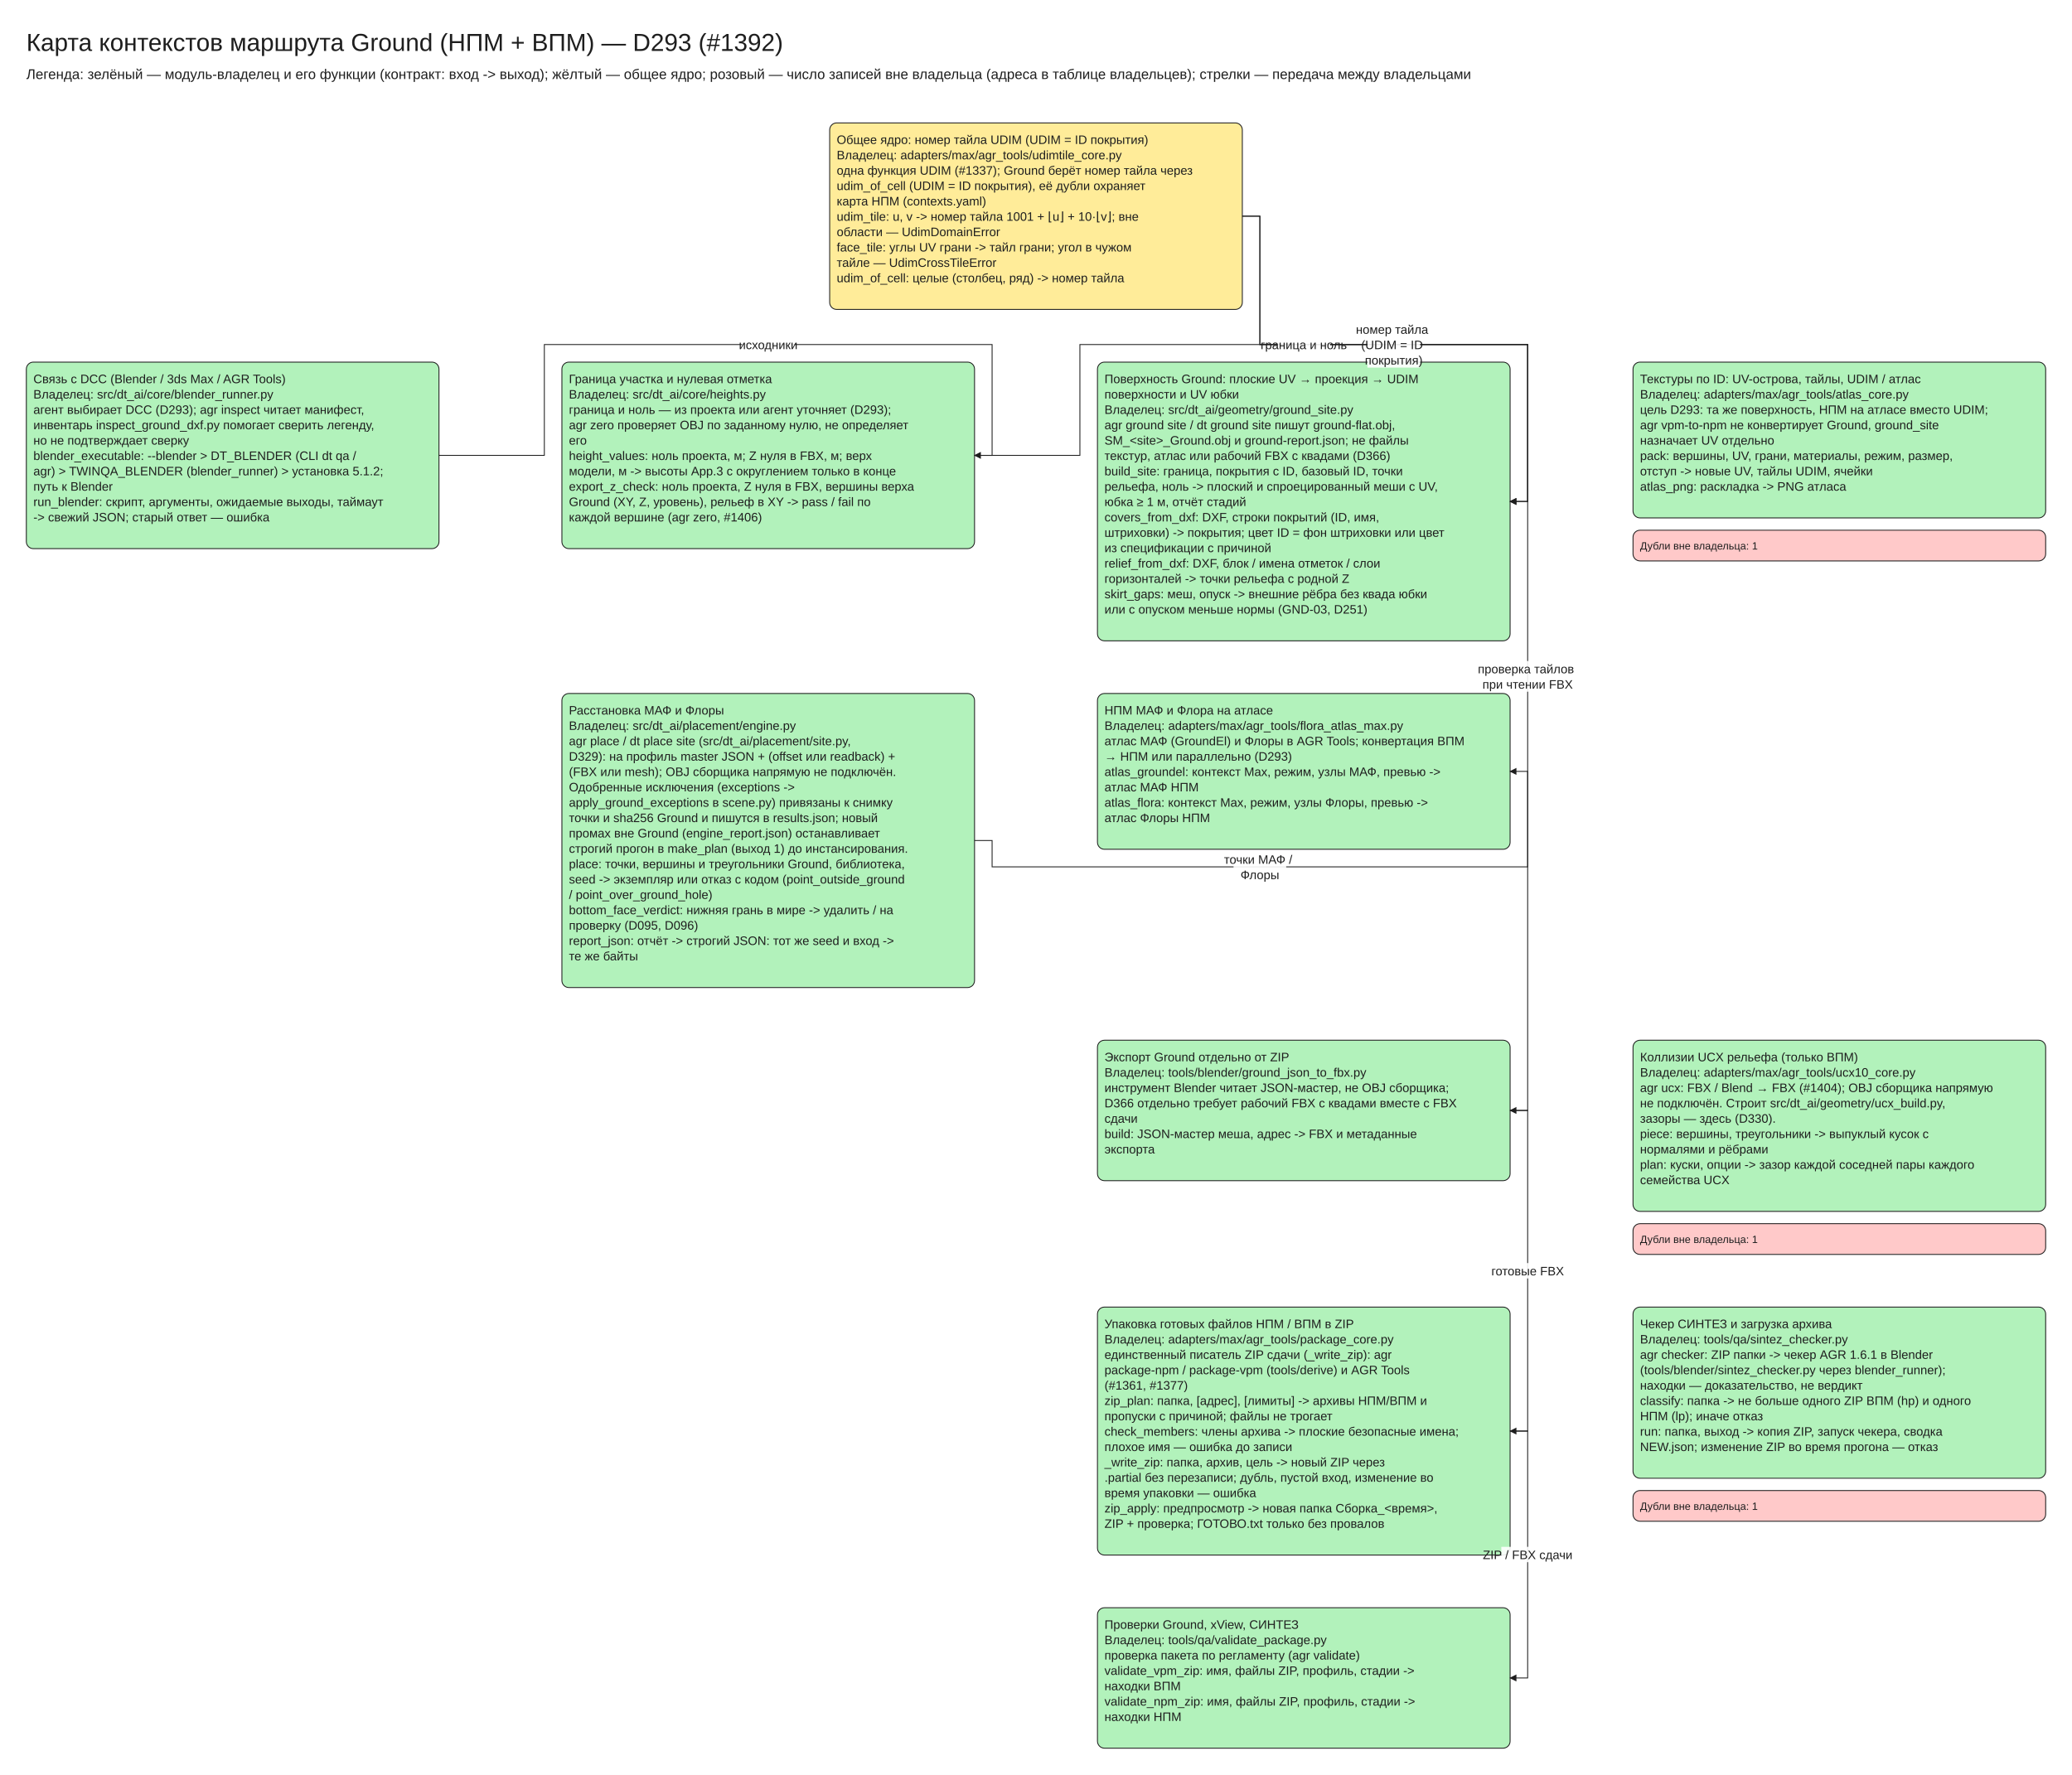
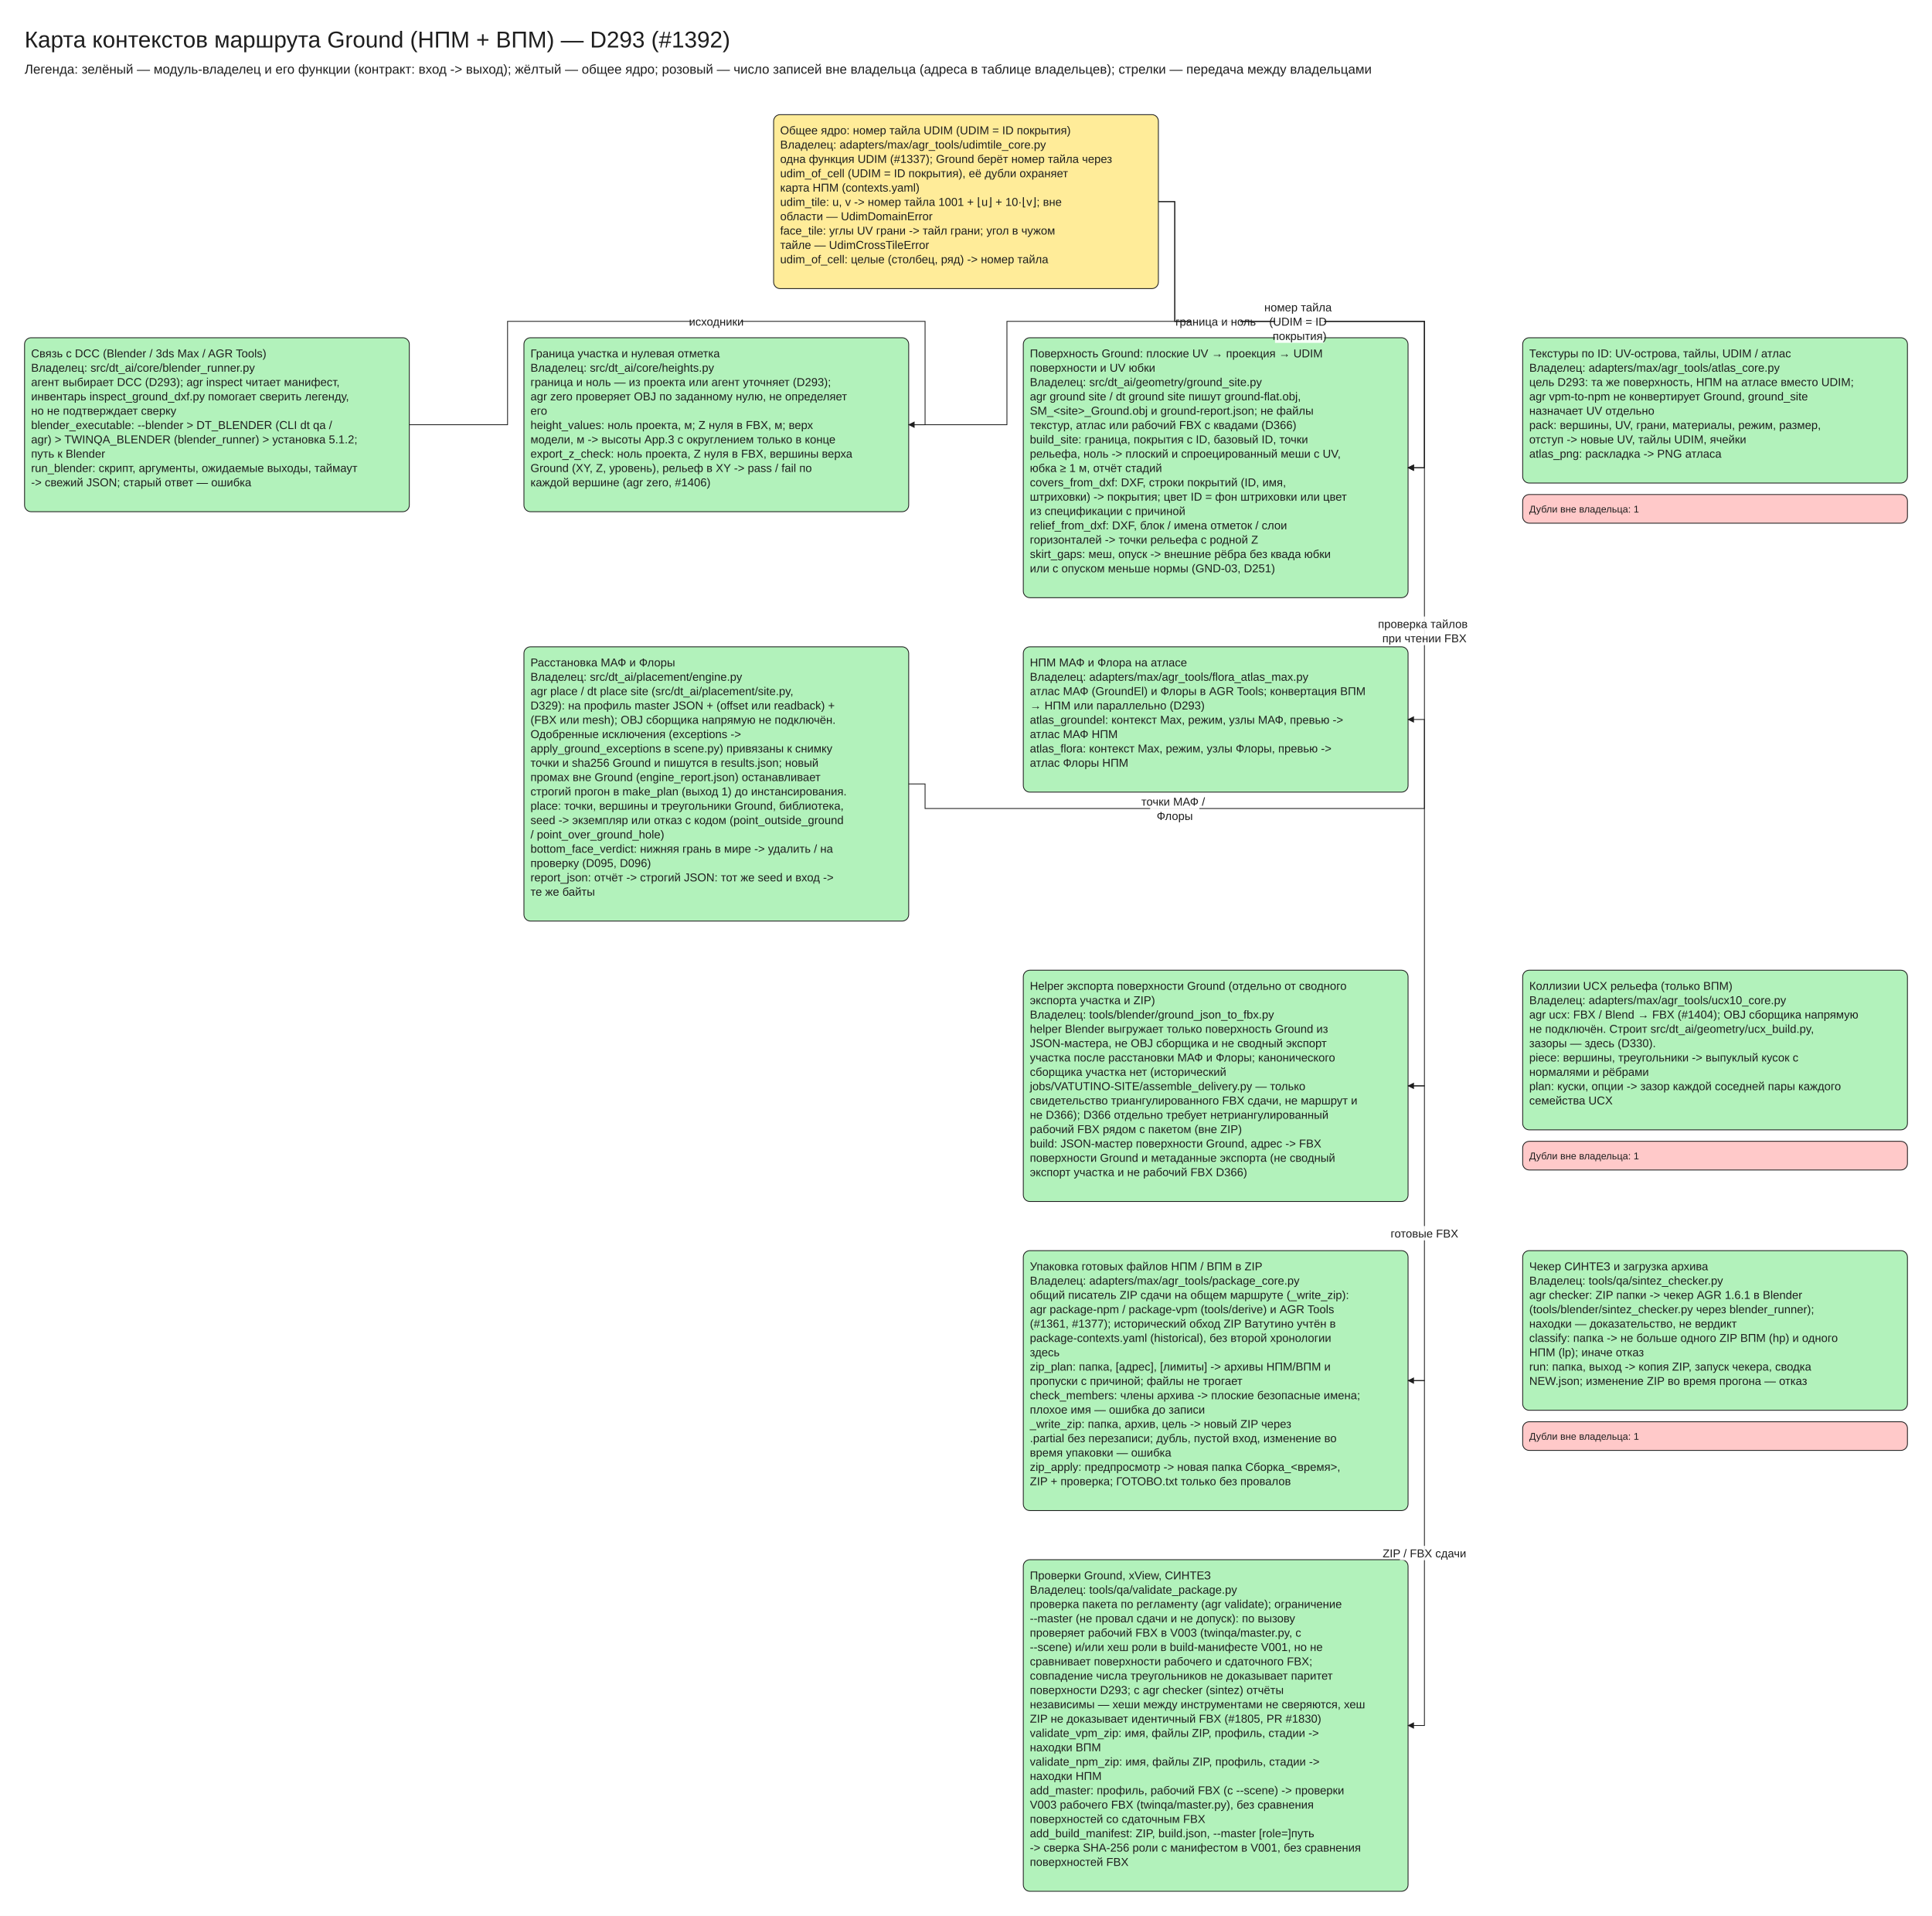
- <svg xmlns="http://www.w3.org/2000/svg" viewBox="10 -30 2360 2022" width="2360" height="2022" font-family="Segoe UI, Arial, sans-serif">
+ <svg xmlns="http://www.w3.org/2000/svg" viewBox="10 -30 2360 2340" width="2360" height="2340" font-family="Segoe UI, Arial, sans-serif">
  <defs>
    <marker id="arrow" viewBox="0 0 10 10" refX="9" refY="5" markerWidth="8" markerHeight="8" orient="auto-start-reverse">
      <path d="M0,0 L10,5 L0,10 z" fill="#1e1e1e" />
    </marker>
  </defs>
-   <rect x="10" y="-30" width="2360" height="2022" fill="#ffffff" />
+   <rect x="10" y="-30" width="2360" height="2340" fill="#ffffff" />
  <rect x="955.0" y="110" width="470" height="212.5" rx="8" fill="#ffec99" stroke="#1e1e1e" />
  <rect x="40.0" y="382.5" width="470" height="212.5" rx="8" fill="#b2f2bb" stroke="#1e1e1e" />
  <rect x="650.0" y="382.5" width="470" height="212.5" rx="8" fill="#b2f2bb" stroke="#1e1e1e" />
  <rect x="1260.0" y="382.5" width="470" height="317.5" rx="8" fill="#b2f2bb" stroke="#1e1e1e" />
  <rect x="1870.0" y="382.5" width="470" height="177.5" rx="8" fill="#b2f2bb" stroke="#1e1e1e" />
  <rect x="1870.0" y="574.0" width="470" height="35.0" rx="8" fill="#ffc9c9" stroke="#1e1e1e" />
  <rect x="1260.0" y="760.0" width="470" height="177.5" rx="8" fill="#b2f2bb" stroke="#1e1e1e" />
  <rect x="650.0" y="760.0" width="470" height="335.0" rx="8" fill="#b2f2bb" stroke="#1e1e1e" />
  <rect x="1870.0" y="1155.0" width="470" height="195.0" rx="8" fill="#b2f2bb" stroke="#1e1e1e" />
  <rect x="1870.0" y="1364.0" width="470" height="35.0" rx="8" fill="#ffc9c9" stroke="#1e1e1e" />
-   <rect x="1260.0" y="1155.0" width="470" height="160.0" rx="8" fill="#b2f2bb" stroke="#1e1e1e" />
-   <rect x="1870.0" y="1459.0" width="470" height="195.0" rx="8" fill="#b2f2bb" stroke="#1e1e1e" />
-   <rect x="1870.0" y="1668.0" width="470" height="35.0" rx="8" fill="#ffc9c9" stroke="#1e1e1e" />
-   <rect x="1260.0" y="1459.0" width="470" height="282.5" rx="8" fill="#b2f2bb" stroke="#1e1e1e" />
-   <rect x="1260.0" y="1801.5" width="470" height="160.0" rx="8" fill="#b2f2bb" stroke="#1e1e1e" />
+   <rect x="1260.0" y="1155.0" width="470" height="282.5" rx="8" fill="#b2f2bb" stroke="#1e1e1e" />
+   <rect x="1870.0" y="1497.5" width="470" height="195.0" rx="8" fill="#b2f2bb" stroke="#1e1e1e" />
+   <rect x="1870.0" y="1706.5" width="470" height="35.0" rx="8" fill="#ffc9c9" stroke="#1e1e1e" />
+   <rect x="1260.0" y="1497.5" width="470" height="317.5" rx="8" fill="#b2f2bb" stroke="#1e1e1e" />
+   <rect x="1260.0" y="1875.0" width="470" height="405.0" rx="8" fill="#b2f2bb" stroke="#1e1e1e" />
  <polyline points="510.0,488.75 630.0,488.75 630.0,362.5 1140.0,362.5 1140.0,488.75 1120.0,488.75" fill="none" stroke="#1e1e1e" marker-end="url(#arrow)" />
  <polyline points="1120.0,488.75 1240.0,488.75 1240.0,362.5 1750.0,362.5 1750.0,541.25 1730.0,541.25" fill="none" stroke="#1e1e1e" marker-end="url(#arrow)" />
  <polyline points="1425.0,216.25 1445.0,216.25 1445.0,362.5 1750.0,362.5 1750.0,541.25 1730.0,541.25" fill="none" stroke="#1e1e1e" marker-end="url(#arrow)" />
-   <polyline points="1425.0,216.25 1445.0,216.25 1445.0,362.5 1750.0,362.5 1750.0,1235.0 1730.0,1235.0" fill="none" stroke="#1e1e1e" marker-end="url(#arrow)" />
+   <polyline points="1425.0,216.25 1445.0,216.25 1445.0,362.5 1750.0,362.5 1750.0,1296.25 1730.0,1296.25" fill="none" stroke="#1e1e1e" marker-end="url(#arrow)" />
  <polyline points="1120.0,927.5 1140.0,927.5 1140.0,957.5 1750.0,957.5 1750.0,848.75 1730.0,848.75" fill="none" stroke="#1e1e1e" marker-end="url(#arrow)" />
-   <polyline points="1730.0,1235.0 1750.0,1235.0 1750.0,1600.25 1730.0,1600.25" fill="none" stroke="#1e1e1e" marker-end="url(#arrow)" />
-   <polyline points="1730.0,1600.25 1750.0,1600.25 1750.0,1881.5 1730.0,1881.5" fill="none" stroke="#1e1e1e" marker-end="url(#arrow)" />
+   <polyline points="1730.0,1296.25 1750.0,1296.25 1750.0,1656.25 1730.0,1656.25" fill="none" stroke="#1e1e1e" marker-end="url(#arrow)" />
+   <polyline points="1730.0,1656.25 1750.0,1656.25 1750.0,2077.5 1730.0,2077.5" fill="none" stroke="#1e1e1e" marker-end="url(#arrow)" />
  <text x="40" y="0" font-size="28" text-anchor="start" fill="#1e1e1e">
    <tspan x="40" dy="28">Карта контекстов маршрута Ground (НПМ + ВПМ) — D293 (#1392)</tspan>
  </text>
  <text x="40" y="44" font-size="16" text-anchor="start" fill="#1e1e1e">
    <tspan x="40" dy="16">Легенда: зелёный — модуль-владелец и его функции (контракт: вход -&gt; выход); жёлтый — общее ядро; розовый — число записей вне владельца (адреса в таблице владельцев); стрелки — передача между владельцами</tspan>
  </text>
  <text x="963.0" y="120.0" font-size="14" text-anchor="start" fill="#1e1e1e">
    <tspan x="963.0" dy="14">Общее ядро: номер тайла UDIM (UDIM = ID покрытия)</tspan>
    <tspan x="963.0" dy="17.5">Владелец: adapters/max/agr_tools/udimtile_core.py</tspan>
    <tspan x="963.0" dy="17.5">одна функция UDIM (#1337); Ground берёт номер тайла через</tspan>
    <tspan x="963.0" dy="17.5">udim_of_cell (UDIM = ID покрытия), её дубли охраняет</tspan>
    <tspan x="963.0" dy="17.5">карта НПМ (contexts.yaml)</tspan>
    <tspan x="963.0" dy="17.5" />
    <tspan x="963.0" dy="17.5">udim_tile: u, v -&gt; номер тайла 1001 + ⌊u⌋ + 10·⌊v⌋; вне</tspan>
    <tspan x="963.0" dy="17.5">области — UdimDomainError</tspan>
    <tspan x="963.0" dy="17.5">face_tile: углы UV грани -&gt; тайл грани; угол в чужом</tspan>
    <tspan x="963.0" dy="17.5">тайле — UdimCrossTileError</tspan>
    <tspan x="963.0" dy="17.5">udim_of_cell: целые (столбец, ряд) -&gt; номер тайла</tspan>
  </text>
  <text x="48.0" y="392.5" font-size="14" text-anchor="start" fill="#1e1e1e">
    <tspan x="48.0" dy="14">Связь с DCC (Blender / 3ds Max / AGR Tools)</tspan>
    <tspan x="48.0" dy="17.5">Владелец: src/dt_ai/core/blender_runner.py</tspan>
    <tspan x="48.0" dy="17.5">агент выбирает DCC (D293); agr inspect читает манифест,</tspan>
    <tspan x="48.0" dy="17.5">инвентарь inspect_ground_dxf.py помогает сверить легенду,</tspan>
    <tspan x="48.0" dy="17.5">но не подтверждает сверку</tspan>
    <tspan x="48.0" dy="17.5" />
    <tspan x="48.0" dy="17.5">blender_executable: --blender &gt; DT_BLENDER (CLI dt qa /</tspan>
    <tspan x="48.0" dy="17.5">agr) &gt; TWINQA_BLENDER (blender_runner) &gt; установка 5.1.2;</tspan>
    <tspan x="48.0" dy="17.5">путь к Blender</tspan>
    <tspan x="48.0" dy="17.5">run_blender: скрипт, аргументы, ожидаемые выходы, таймаут</tspan>
    <tspan x="48.0" dy="17.5">-&gt; свежий JSON; старый ответ — ошибка</tspan>
  </text>
  <text x="658.0" y="392.5" font-size="14" text-anchor="start" fill="#1e1e1e">
    <tspan x="658.0" dy="14">Граница участка и нулевая отметка</tspan>
    <tspan x="658.0" dy="17.5">Владелец: src/dt_ai/core/heights.py</tspan>
    <tspan x="658.0" dy="17.5">граница и ноль — из проекта или агент уточняет (D293);</tspan>
    <tspan x="658.0" dy="17.5">agr zero проверяет OBJ по заданному нулю, не определяет</tspan>
    <tspan x="658.0" dy="17.5">его</tspan>
    <tspan x="658.0" dy="17.5" />
    <tspan x="658.0" dy="17.5">height_values: ноль проекта, м; Z нуля в FBX, м; верх</tspan>
    <tspan x="658.0" dy="17.5">модели, м -&gt; высоты App.3 с округлением только в конце</tspan>
    <tspan x="658.0" dy="17.5">export_z_check: ноль проекта, Z нуля в FBX, вершины верха</tspan>
    <tspan x="658.0" dy="17.5">Ground (XY, Z, уровень), рельеф в XY -&gt; pass / fail по</tspan>
    <tspan x="658.0" dy="17.5">каждой вершине (agr zero, #1406)</tspan>
  </text>
  <text x="1268.0" y="392.5" font-size="14" text-anchor="start" fill="#1e1e1e">
    <tspan x="1268.0" dy="14">Поверхность Ground: плоские UV → проекция → UDIM</tspan>
    <tspan x="1268.0" dy="17.5">поверхности и UV юбки</tspan>
    <tspan x="1268.0" dy="17.5">Владелец: src/dt_ai/geometry/ground_site.py</tspan>
    <tspan x="1268.0" dy="17.5">agr ground site / dt ground site пишут ground-flat.obj,</tspan>
    <tspan x="1268.0" dy="17.5">SM_&lt;site&gt;_Ground.obj и ground-report.json; не файлы</tspan>
    <tspan x="1268.0" dy="17.5">текстур, атлас или рабочий FBX с квадами (D366)</tspan>
    <tspan x="1268.0" dy="17.5" />
    <tspan x="1268.0" dy="17.5">build_site: граница, покрытия с ID, базовый ID, точки</tspan>
    <tspan x="1268.0" dy="17.5">рельефа, ноль -&gt; плоский и спроецированный меши с UV,</tspan>
    <tspan x="1268.0" dy="17.5">юбка ≥ 1 м, отчёт стадий</tspan>
    <tspan x="1268.0" dy="17.5">covers_from_dxf: DXF, строки покрытий (ID, имя,</tspan>
    <tspan x="1268.0" dy="17.5">штриховки) -&gt; покрытия; цвет ID = фон штриховки или цвет</tspan>
    <tspan x="1268.0" dy="17.5">из спецификации с причиной</tspan>
    <tspan x="1268.0" dy="17.5">relief_from_dxf: DXF, блок / имена отметок / слои</tspan>
    <tspan x="1268.0" dy="17.5">горизонталей -&gt; точки рельефа с родной Z</tspan>
    <tspan x="1268.0" dy="17.5">skirt_gaps: меш, опуск -&gt; внешние рёбра без квада юбки</tspan>
    <tspan x="1268.0" dy="17.5">или с опуском меньше нормы (GND-03, D251)</tspan>
  </text>
  <text x="1878.0" y="392.5" font-size="14" text-anchor="start" fill="#1e1e1e">
    <tspan x="1878.0" dy="14">Текстуры по ID: UV-острова, тайлы, UDIM / атлас</tspan>
    <tspan x="1878.0" dy="17.5">Владелец: adapters/max/agr_tools/atlas_core.py</tspan>
    <tspan x="1878.0" dy="17.5">цель D293: та же поверхность, НПМ на атласе вместо UDIM;</tspan>
    <tspan x="1878.0" dy="17.5">agr vpm-to-npm не конвертирует Ground, ground_site</tspan>
    <tspan x="1878.0" dy="17.5">назначает UV отдельно</tspan>
    <tspan x="1878.0" dy="17.5" />
    <tspan x="1878.0" dy="17.5">pack: вершины, UV, грани, материалы, режим, размер,</tspan>
    <tspan x="1878.0" dy="17.5">отступ -&gt; новые UV, тайлы UDIM, ячейки</tspan>
    <tspan x="1878.0" dy="17.5">atlas_png: раскладка -&gt; PNG атласа</tspan>
  </text>
  <text x="1878.0" y="584.0" font-size="12" text-anchor="start" fill="#1e1e1e">
    <tspan x="1878.0" dy="12">Дубли вне владельца: 1</tspan>
  </text>
  <text x="1268.0" y="770.0" font-size="14" text-anchor="start" fill="#1e1e1e">
    <tspan x="1268.0" dy="14">НПМ МАФ и Флора на атласе</tspan>
    <tspan x="1268.0" dy="17.5">Владелец: adapters/max/agr_tools/flora_atlas_max.py</tspan>
    <tspan x="1268.0" dy="17.5">атлас МАФ (GroundEl) и Флоры в AGR Tools; конвертация ВПМ</tspan>
    <tspan x="1268.0" dy="17.5">→ НПМ или параллельно (D293)</tspan>
    <tspan x="1268.0" dy="17.5" />
    <tspan x="1268.0" dy="17.5">atlas_groundel: контекст Max, режим, узлы МАФ, превью -&gt;</tspan>
    <tspan x="1268.0" dy="17.5">атлас МАФ НПМ</tspan>
    <tspan x="1268.0" dy="17.5">atlas_flora: контекст Max, режим, узлы Флоры, превью -&gt;</tspan>
    <tspan x="1268.0" dy="17.5">атлас Флоры НПМ</tspan>
  </text>
  <text x="658.0" y="770.0" font-size="14" text-anchor="start" fill="#1e1e1e">
    <tspan x="658.0" dy="14">Расстановка МАФ и Флоры</tspan>
    <tspan x="658.0" dy="17.5">Владелец: src/dt_ai/placement/engine.py</tspan>
    <tspan x="658.0" dy="17.5">agr place / dt place site (src/dt_ai/placement/site.py,</tspan>
    <tspan x="658.0" dy="17.5">D329): на профиль master JSON + (offset или readback) +</tspan>
    <tspan x="658.0" dy="17.5">(FBX или mesh); OBJ сборщика напрямую не подключён.</tspan>
    <tspan x="658.0" dy="17.5">Одобренные исключения (exceptions -&gt;</tspan>
    <tspan x="658.0" dy="17.5">apply_ground_exceptions в scene.py) привязаны к снимку</tspan>
    <tspan x="658.0" dy="17.5">точки и sha256 Ground и пишутся в results.json; новый</tspan>
    <tspan x="658.0" dy="17.5">промах вне Ground (engine_report.json) останавливает</tspan>
    <tspan x="658.0" dy="17.5">строгий прогон в make_plan (выход 1) до инстансирования.</tspan>
    <tspan x="658.0" dy="17.5" />
    <tspan x="658.0" dy="17.5">place: точки, вершины и треугольники Ground, библиотека,</tspan>
    <tspan x="658.0" dy="17.5">seed -&gt; экземпляр или отказ с кодом (point_outside_ground</tspan>
    <tspan x="658.0" dy="17.5">/ point_over_ground_hole)</tspan>
    <tspan x="658.0" dy="17.5">bottom_face_verdict: нижняя грань в мире -&gt; удалить / на</tspan>
    <tspan x="658.0" dy="17.5">проверку (D095, D096)</tspan>
    <tspan x="658.0" dy="17.5">report_json: отчёт -&gt; строгий JSON: тот же seed и вход -&gt;</tspan>
    <tspan x="658.0" dy="17.5">те же байты</tspan>
  </text>
  <text x="1878.0" y="1165.0" font-size="14" text-anchor="start" fill="#1e1e1e">
    <tspan x="1878.0" dy="14">Коллизии UCX рельефа (только ВПМ)</tspan>
    <tspan x="1878.0" dy="17.5">Владелец: adapters/max/agr_tools/ucx10_core.py</tspan>
    <tspan x="1878.0" dy="17.5">agr ucx: FBX / Blend → FBX (#1404); OBJ сборщика напрямую</tspan>
    <tspan x="1878.0" dy="17.5">не подключён. Строит src/dt_ai/geometry/ucx_build.py,</tspan>
    <tspan x="1878.0" dy="17.5">зазоры — здесь (D330).</tspan>
    <tspan x="1878.0" dy="17.5" />
    <tspan x="1878.0" dy="17.5">piece: вершины, треугольники -&gt; выпуклый кусок с</tspan>
    <tspan x="1878.0" dy="17.5">нормалями и рёбрами</tspan>
    <tspan x="1878.0" dy="17.5">plan: куски, опции -&gt; зазор каждой соседней пары каждого</tspan>
    <tspan x="1878.0" dy="17.5">семейства UCX</tspan>
  </text>
  <text x="1878.0" y="1374.0" font-size="12" text-anchor="start" fill="#1e1e1e">
    <tspan x="1878.0" dy="12">Дубли вне владельца: 1</tspan>
  </text>
  <text x="1268.0" y="1165.0" font-size="14" text-anchor="start" fill="#1e1e1e">
-     <tspan x="1268.0" dy="14">Экспорт Ground отдельно от ZIP</tspan>
+     <tspan x="1268.0" dy="14">Helper экспорта поверхности Ground (отдельно от сводного</tspan>
+     <tspan x="1268.0" dy="17.5">экспорта участка и ZIP)</tspan>
    <tspan x="1268.0" dy="17.5">Владелец: tools/blender/ground_json_to_fbx.py</tspan>
-     <tspan x="1268.0" dy="17.5">инструмент Blender читает JSON-мастер, не OBJ сборщика;</tspan>
-     <tspan x="1268.0" dy="17.5">D366 отдельно требует рабочий FBX с квадами вместе с FBX</tspan>
-     <tspan x="1268.0" dy="17.5">сдачи</tspan>
-     <tspan x="1268.0" dy="17.5" />
-     <tspan x="1268.0" dy="17.5">build: JSON-мастер меша, адрес -&gt; FBX и метаданные</tspan>
-     <tspan x="1268.0" dy="17.5">экспорта</tspan>
-   </text>
-   <text x="1878.0" y="1469.0" font-size="14" text-anchor="start" fill="#1e1e1e">
+     <tspan x="1268.0" dy="17.5">helper Blender выгружает только поверхность Ground из</tspan>
+     <tspan x="1268.0" dy="17.5">JSON-мастера, не OBJ сборщика и не сводный экспорт</tspan>
+     <tspan x="1268.0" dy="17.5">участка после расстановки МАФ и Флоры; канонического</tspan>
+     <tspan x="1268.0" dy="17.5">сборщика участка нет (исторический</tspan>
+     <tspan x="1268.0" dy="17.5">jobs/VATUTINO-SITE/assemble_delivery.py — только</tspan>
+     <tspan x="1268.0" dy="17.5">свидетельство триангулированного FBX сдачи, не маршрут и</tspan>
+     <tspan x="1268.0" dy="17.5">не D366); D366 отдельно требует нетриангулированный</tspan>
+     <tspan x="1268.0" dy="17.5">рабочий FBX рядом с пакетом (вне ZIP)</tspan>
+     <tspan x="1268.0" dy="17.5" />
+     <tspan x="1268.0" dy="17.5">build: JSON-мастер поверхности Ground, адрес -&gt; FBX</tspan>
+     <tspan x="1268.0" dy="17.5">поверхности Ground и метаданные экспорта (не сводный</tspan>
+     <tspan x="1268.0" dy="17.5">экспорт участка и не рабочий FBX D366)</tspan>
+   </text>
+   <text x="1878.0" y="1507.5" font-size="14" text-anchor="start" fill="#1e1e1e">
    <tspan x="1878.0" dy="14">Чекер СИНТЕЗ и загрузка архива</tspan>
    <tspan x="1878.0" dy="17.5">Владелец: tools/qa/sintez_checker.py</tspan>
    <tspan x="1878.0" dy="17.5">agr checker: ZIP папки -&gt; чекер AGR 1.6.1 в Blender</tspan>
    <tspan x="1878.0" dy="17.5">(tools/blender/sintez_checker.py через blender_runner);</tspan>
    <tspan x="1878.0" dy="17.5">находки — доказательство, не вердикт</tspan>
    <tspan x="1878.0" dy="17.5" />
    <tspan x="1878.0" dy="17.5">classify: папка -&gt; не больше одного ZIP ВПМ (hp) и одного</tspan>
    <tspan x="1878.0" dy="17.5">НПМ (lp); иначе отказ</tspan>
    <tspan x="1878.0" dy="17.5">run: папка, выход -&gt; копия ZIP, запуск чекера, сводка</tspan>
    <tspan x="1878.0" dy="17.5">NEW.json; изменение ZIP во время прогона — отказ</tspan>
  </text>
-   <text x="1878.0" y="1678.0" font-size="12" text-anchor="start" fill="#1e1e1e">
+   <text x="1878.0" y="1716.5" font-size="12" text-anchor="start" fill="#1e1e1e">
    <tspan x="1878.0" dy="12">Дубли вне владельца: 1</tspan>
  </text>
-   <text x="1268.0" y="1469.0" font-size="14" text-anchor="start" fill="#1e1e1e">
+   <text x="1268.0" y="1507.5" font-size="14" text-anchor="start" fill="#1e1e1e">
    <tspan x="1268.0" dy="14">Упаковка готовых файлов НПМ / ВПМ в ZIP</tspan>
    <tspan x="1268.0" dy="17.5">Владелец: adapters/max/agr_tools/package_core.py</tspan>
-     <tspan x="1268.0" dy="17.5">единственный писатель ZIP сдачи (_write_zip): agr</tspan>
-     <tspan x="1268.0" dy="17.5">package-npm / package-vpm (tools/derive) и AGR Tools</tspan>
-     <tspan x="1268.0" dy="17.5">(#1361, #1377)</tspan>
+     <tspan x="1268.0" dy="17.5">общий писатель ZIP сдачи на общем маршруте (_write_zip):</tspan>
+     <tspan x="1268.0" dy="17.5">agr package-npm / package-vpm (tools/derive) и AGR Tools</tspan>
+     <tspan x="1268.0" dy="17.5">(#1361, #1377); исторический обход ZIP Ватутино учтён в</tspan>
+     <tspan x="1268.0" dy="17.5">package-contexts.yaml (historical), без второй хронологии</tspan>
+     <tspan x="1268.0" dy="17.5">здесь</tspan>
    <tspan x="1268.0" dy="17.5" />
    <tspan x="1268.0" dy="17.5">zip_plan: папка, [адрес], [лимиты] -&gt; архивы НПМ/ВПМ и</tspan>
    <tspan x="1268.0" dy="17.5">пропуски с причиной; файлы не трогает</tspan>
    <tspan x="1268.0" dy="17.5">check_members: члены архива -&gt; плоские безопасные имена;</tspan>
    <tspan x="1268.0" dy="17.5">плохое имя — ошибка до записи</tspan>
    <tspan x="1268.0" dy="17.5">_write_zip: папка, архив, цель -&gt; новый ZIP через</tspan>
    <tspan x="1268.0" dy="17.5">.partial без перезаписи; дубль, пустой вход, изменение во</tspan>
    <tspan x="1268.0" dy="17.5">время упаковки — ошибка</tspan>
    <tspan x="1268.0" dy="17.5">zip_apply: предпросмотр -&gt; новая папка Сборка_&lt;время&gt;,</tspan>
    <tspan x="1268.0" dy="17.5">ZIP + проверка; ГОТОВО.txt только без провалов</tspan>
  </text>
-   <text x="1268.0" y="1811.5" font-size="14" text-anchor="start" fill="#1e1e1e">
+   <text x="1268.0" y="1885.0" font-size="14" text-anchor="start" fill="#1e1e1e">
    <tspan x="1268.0" dy="14">Проверки Ground, xView, СИНТЕЗ</tspan>
    <tspan x="1268.0" dy="17.5">Владелец: tools/qa/validate_package.py</tspan>
-     <tspan x="1268.0" dy="17.5">проверка пакета по регламенту (agr validate)</tspan>
+     <tspan x="1268.0" dy="17.5">проверка пакета по регламенту (agr validate); ограничение</tspan>
+     <tspan x="1268.0" dy="17.5">--master (не провал сдачи и не допуск): по вызову</tspan>
+     <tspan x="1268.0" dy="17.5">проверяет рабочий FBX в V003 (twinqa/master.py, с</tspan>
+     <tspan x="1268.0" dy="17.5">--scene) и/или хеш роли в build-манифесте V001, но не</tspan>
+     <tspan x="1268.0" dy="17.5">сравнивает поверхности рабочего и сдаточного FBX;</tspan>
+     <tspan x="1268.0" dy="17.5">совпадение числа треугольников не доказывает паритет</tspan>
+     <tspan x="1268.0" dy="17.5">поверхности D293; с agr checker (sintez) отчёты</tspan>
+     <tspan x="1268.0" dy="17.5">независимы — хеши между инструментами не сверяются, хеш</tspan>
+     <tspan x="1268.0" dy="17.5">ZIP не доказывает идентичный FBX (#1805, PR #1830)</tspan>
    <tspan x="1268.0" dy="17.5" />
    <tspan x="1268.0" dy="17.5">validate_vpm_zip: имя, файлы ZIP, профиль, стадии -&gt;</tspan>
    <tspan x="1268.0" dy="17.5">находки ВПМ</tspan>
    <tspan x="1268.0" dy="17.5">validate_npm_zip: имя, файлы ZIP, профиль, стадии -&gt;</tspan>
    <tspan x="1268.0" dy="17.5">находки НПМ</tspan>
+     <tspan x="1268.0" dy="17.5">add_master: профиль, рабочий FBX (с --scene) -&gt; проверки</tspan>
+     <tspan x="1268.0" dy="17.5">V003 рабочего FBX (twinqa/master.py), без сравнения</tspan>
+     <tspan x="1268.0" dy="17.5">поверхностей со сдаточным FBX</tspan>
+     <tspan x="1268.0" dy="17.5">add_build_manifest: ZIP, build.json, --master [role=]путь</tspan>
+     <tspan x="1268.0" dy="17.5">-&gt; сверка SHA-256 роли с манифестом в V001, без сравнения</tspan>
+     <tspan x="1268.0" dy="17.5">поверхностей FBX</tspan>
  </text>
  <rect x="855.0" y="353.75" width="60" height="17.5" fill="#ffffff" opacity="0.9" />
  <text x="885.0" y="353.75" font-size="14" text-anchor="middle" fill="#1e1e1e">
    <tspan x="885.0" dy="14">исходники</tspan>
  </text>
  <rect x="1465.0" y="353.75" width="60" height="17.5" fill="#ffffff" opacity="0.9" />
  <text x="1495.0" y="353.75" font-size="14" text-anchor="middle" fill="#1e1e1e">
    <tspan x="1495.0" dy="14">граница и ноль</tspan>
  </text>
  <rect x="1567.5" y="336.25" width="60" height="52.5" fill="#ffffff" opacity="0.9" />
  <text x="1597.5" y="336.25" font-size="14" text-anchor="middle" fill="#1e1e1e">
    <tspan x="1597.5" dy="14">номер тайла</tspan>
    <tspan x="1597.5" dy="17.5">(UDIM = ID</tspan>
    <tspan x="1597.5" dy="17.5">покрытия)</tspan>
  </text>
  <rect x="1720.0" y="723.0" width="60" height="35.0" fill="#ffffff" opacity="0.9" />
  <text x="1750.0" y="723.0" font-size="14" text-anchor="middle" fill="#1e1e1e">
    <tspan x="1750.0" dy="14">проверка тайлов</tspan>
    <tspan x="1750.0" dy="17.5">при чтении FBX</tspan>
  </text>
  <rect x="1415.0" y="940.0" width="60" height="35.0" fill="#ffffff" opacity="0.9" />
  <text x="1445.0" y="940.0" font-size="14" text-anchor="middle" fill="#1e1e1e">
    <tspan x="1445.0" dy="14">точки МАФ /</tspan>
    <tspan x="1445.0" dy="17.5">Флоры</tspan>
  </text>
-   <rect x="1720.0" y="1408.88" width="60" height="17.5" fill="#ffffff" opacity="0.9" />
-   <text x="1750.0" y="1408.88" font-size="14" text-anchor="middle" fill="#1e1e1e">
+   <rect x="1720.0" y="1467.5" width="60" height="17.5" fill="#ffffff" opacity="0.9" />
+   <text x="1750.0" y="1467.5" font-size="14" text-anchor="middle" fill="#1e1e1e">
    <tspan x="1750.0" dy="14">готовые FBX</tspan>
  </text>
-   <rect x="1720.0" y="1732.12" width="60" height="17.5" fill="#ffffff" opacity="0.9" />
-   <text x="1750.0" y="1732.12" font-size="14" text-anchor="middle" fill="#1e1e1e">
+   <rect x="1720.0" y="1858.12" width="60" height="17.5" fill="#ffffff" opacity="0.9" />
+   <text x="1750.0" y="1858.12" font-size="14" text-anchor="middle" fill="#1e1e1e">
    <tspan x="1750.0" dy="14">ZIP / FBX сдачи</tspan>
  </text>
</svg>
